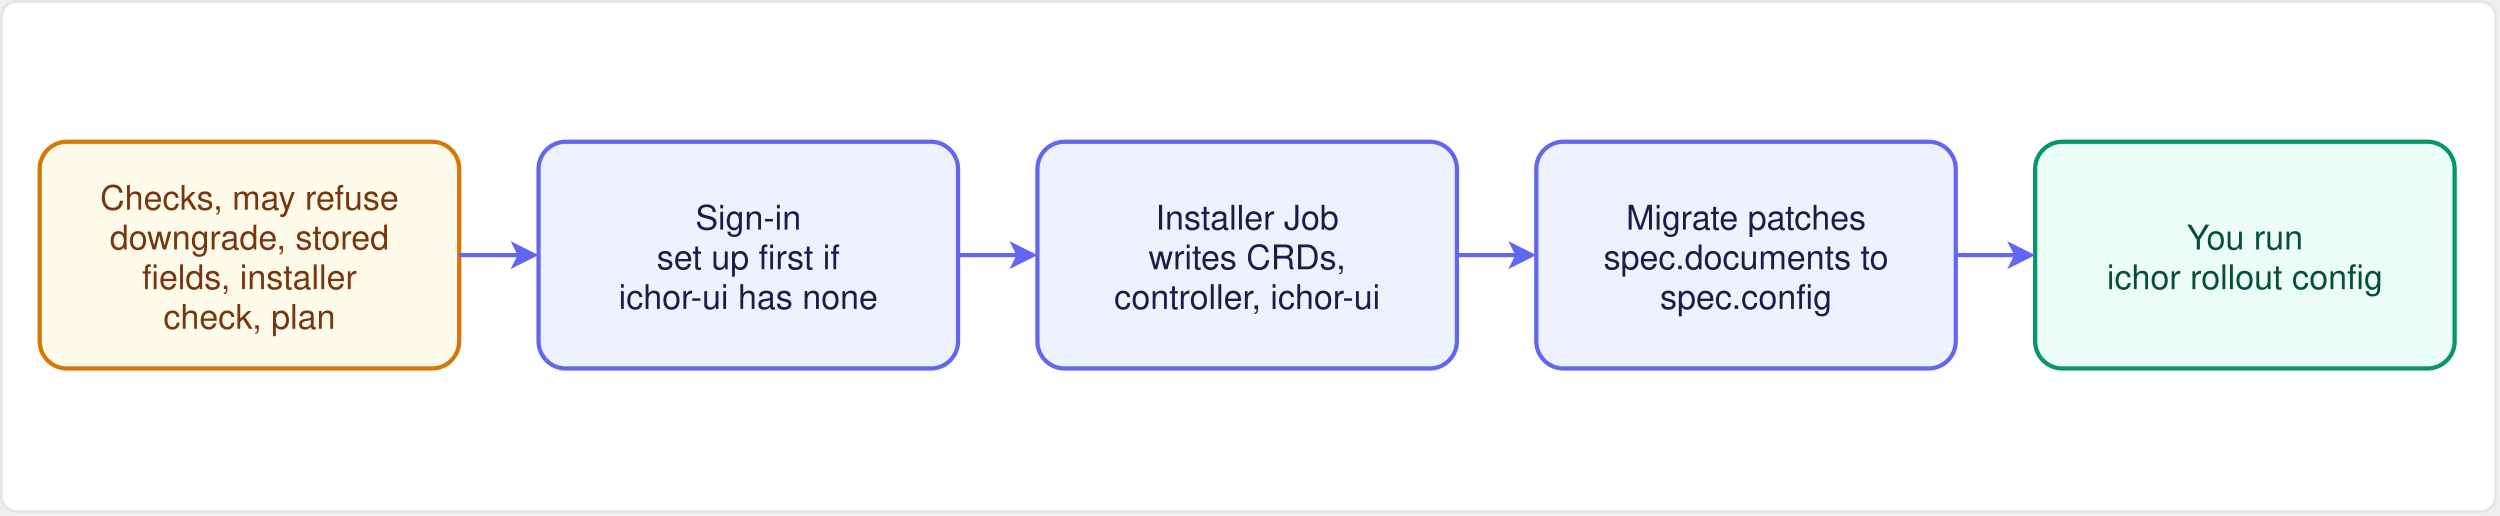
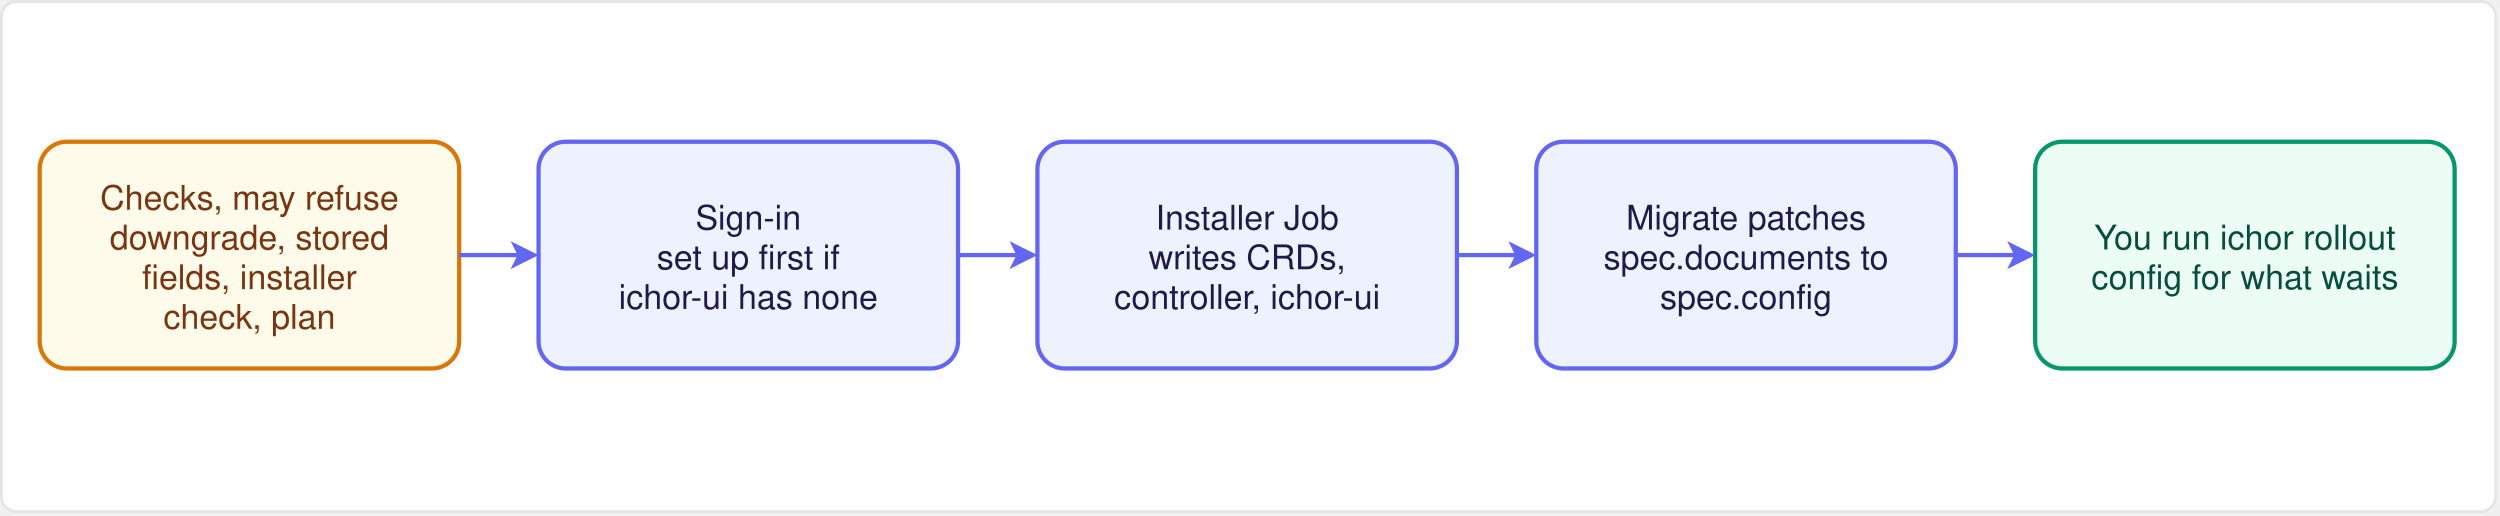
- <svg xmlns="http://www.w3.org/2000/svg" style="background: transparent; background-color: transparent; color-scheme: light;" version="1.1" width="882px" height="182px" viewBox="0 0 882 182" content="&lt;mxfile host=&quot;Electron&quot;&gt;&#10;  &lt;diagram id=&quot;d&quot; name=&quot;d&quot;&gt;&#10;    &lt;mxGraphModel grid=&quot;0&quot; gridSize=&quot;10&quot; guides=&quot;1&quot; tooltips=&quot;1&quot; connect=&quot;1&quot; arrows=&quot;1&quot; fold=&quot;0&quot; page=&quot;0&quot; pageScale=&quot;1&quot; pageWidth=&quot;900&quot; pageHeight=&quot;200&quot; math=&quot;0&quot; shadow=&quot;0&quot;&gt;&#10;      &lt;root&gt;&#10;        &lt;mxCell id=&quot;0&quot; style=&quot;html=0;&quot; /&gt;&#10;        &lt;mxCell id=&quot;1&quot; parent=&quot;0&quot; style=&quot;html=0;&quot; /&gt;&#10;        &lt;mxCell id=&quot;bg&quot; parent=&quot;1&quot; style=&quot;rounded=1;arcSize=3;fillColor=light-dark(#FFFFFF,#0A0A0A);strokeColor=light-dark(#E5E5E5,#262626);strokeWidth=1;html=0;&quot; value=&quot;&quot; vertex=&quot;1&quot;&gt;&#10;          &lt;mxGeometry height=&quot;180&quot; width=&quot;880&quot; x=&quot;10&quot; y=&quot;10&quot; as=&quot;geometry&quot; /&gt;&#10;        &lt;/mxCell&gt;&#10;        &lt;mxCell id=&quot;s1&quot; parent=&quot;1&quot; style=&quot;rounded=1;arcSize=12;fillColor=light-dark(#FFFBEB,#2B2008);strokeColor=light-dark(#D97706,#FBBF24);strokeWidth=1.5;fontColor=light-dark(#78350F,#FDE68A);fontFamily=Helvetica;fontSize=12;align=center;verticalAlign=middle;html=0;&quot; value=&quot;Checks, may refuse&amp;#xa;downgrade, stored&amp;#xa;fields, installer&amp;#xa;check, plan&quot; vertex=&quot;1&quot;&gt;&#10;          &lt;mxGeometry height=&quot;80&quot; width=&quot;148&quot; x=&quot;24&quot; y=&quot;60&quot; as=&quot;geometry&quot; /&gt;&#10;        &lt;/mxCell&gt;&#10;        &lt;mxCell id=&quot;s2&quot; parent=&quot;1&quot; style=&quot;rounded=1;arcSize=12;fillColor=light-dark(#EEF2FF,#232553);strokeColor=light-dark(#6366F1,#818CF8);strokeWidth=1.5;fontColor=light-dark(#1E1B4B,#E0E7FF);fontFamily=Helvetica;fontSize=12;align=center;verticalAlign=middle;html=0;&quot; value=&quot;Sign-in&amp;#xa;set up first if&amp;#xa;ichor-ui has none&quot; vertex=&quot;1&quot;&gt;&#10;          &lt;mxGeometry height=&quot;80&quot; width=&quot;148&quot; x=&quot;200&quot; y=&quot;60&quot; as=&quot;geometry&quot; /&gt;&#10;        &lt;/mxCell&gt;&#10;        &lt;mxCell id=&quot;s3&quot; parent=&quot;1&quot; style=&quot;rounded=1;arcSize=12;fillColor=light-dark(#EEF2FF,#232553);strokeColor=light-dark(#6366F1,#818CF8);strokeWidth=1.5;fontColor=light-dark(#1E1B4B,#E0E7FF);fontFamily=Helvetica;fontSize=12;align=center;verticalAlign=middle;html=0;&quot; value=&quot;Installer Job&amp;#xa;writes CRDs,&amp;#xa;controller, ichor-ui&quot; vertex=&quot;1&quot;&gt;&#10;          &lt;mxGeometry height=&quot;80&quot; width=&quot;148&quot; x=&quot;376&quot; y=&quot;60&quot; as=&quot;geometry&quot; /&gt;&#10;        &lt;/mxCell&gt;&#10;        &lt;mxCell id=&quot;s4&quot; parent=&quot;1&quot; style=&quot;rounded=1;arcSize=12;fillColor=light-dark(#EEF2FF,#232553);strokeColor=light-dark(#6366F1,#818CF8);strokeWidth=1.5;fontColor=light-dark(#1E1B4B,#E0E7FF);fontFamily=Helvetica;fontSize=12;align=center;verticalAlign=middle;html=0;&quot; value=&quot;Migrate patches&amp;#xa;spec.documents to&amp;#xa;spec.config&quot; vertex=&quot;1&quot;&gt;&#10;          &lt;mxGeometry height=&quot;80&quot; width=&quot;148&quot; x=&quot;552&quot; y=&quot;60&quot; as=&quot;geometry&quot; /&gt;&#10;        &lt;/mxCell&gt;&#10;        &lt;mxCell id=&quot;s5&quot; parent=&quot;1&quot; style=&quot;rounded=1;arcSize=12;fillColor=light-dark(#ECFDF5,#0B2A1F);strokeColor=light-dark(#059669,#34D399);strokeWidth=1.5;fontColor=light-dark(#064E3B,#A7F3D0);fontFamily=Helvetica;fontSize=12;align=center;verticalAlign=middle;html=0;&quot; value=&quot;You run&amp;#xa;ichor rollout config&quot; vertex=&quot;1&quot;&gt;&#10;          &lt;mxGeometry height=&quot;80&quot; width=&quot;148&quot; x=&quot;728&quot; y=&quot;60&quot; as=&quot;geometry&quot; /&gt;&#10;        &lt;/mxCell&gt;&#10;        &lt;mxCell id=&quot;e0&quot; edge=&quot;1&quot; parent=&quot;1&quot; source=&quot;s1&quot; style=&quot;edgeStyle=orthogonalEdgeStyle;rounded=1;orthogonalLoop=1;jettySize=auto;strokeColor=light-dark(#6366F1,#818CF8);strokeWidth=1.5;endArrow=classic;endFill=1;endSize=5;startArrow=none;startFill=1;startSize=5;exitX=1;exitY=0.5;exitDx=0;exitDy=0;entryX=0;entryY=0.5;entryDx=0;entryDy=0;html=0;&quot; target=&quot;s2&quot;&gt;&#10;          &lt;mxGeometry relative=&quot;1&quot; as=&quot;geometry&quot; /&gt;&#10;        &lt;/mxCell&gt;&#10;        &lt;mxCell id=&quot;e1&quot; edge=&quot;1&quot; parent=&quot;1&quot; source=&quot;s2&quot; style=&quot;edgeStyle=orthogonalEdgeStyle;rounded=1;orthogonalLoop=1;jettySize=auto;strokeColor=light-dark(#6366F1,#818CF8);strokeWidth=1.5;endArrow=classic;endFill=1;endSize=5;startArrow=none;startFill=1;startSize=5;exitX=1;exitY=0.5;exitDx=0;exitDy=0;entryX=0;entryY=0.5;entryDx=0;entryDy=0;html=0;&quot; target=&quot;s3&quot;&gt;&#10;          &lt;mxGeometry relative=&quot;1&quot; as=&quot;geometry&quot; /&gt;&#10;        &lt;/mxCell&gt;&#10;        &lt;mxCell id=&quot;e2&quot; edge=&quot;1&quot; parent=&quot;1&quot; source=&quot;s3&quot; style=&quot;edgeStyle=orthogonalEdgeStyle;rounded=1;orthogonalLoop=1;jettySize=auto;strokeColor=light-dark(#6366F1,#818CF8);strokeWidth=1.5;endArrow=classic;endFill=1;endSize=5;startArrow=none;startFill=1;startSize=5;exitX=1;exitY=0.5;exitDx=0;exitDy=0;entryX=0;entryY=0.5;entryDx=0;entryDy=0;html=0;&quot; target=&quot;s4&quot;&gt;&#10;          &lt;mxGeometry relative=&quot;1&quot; as=&quot;geometry&quot; /&gt;&#10;        &lt;/mxCell&gt;&#10;        &lt;mxCell id=&quot;e3&quot; edge=&quot;1&quot; parent=&quot;1&quot; source=&quot;s4&quot; style=&quot;edgeStyle=orthogonalEdgeStyle;rounded=1;orthogonalLoop=1;jettySize=auto;strokeColor=light-dark(#6366F1,#818CF8);strokeWidth=1.5;endArrow=classic;endFill=1;endSize=5;startArrow=none;startFill=1;startSize=5;exitX=1;exitY=0.5;exitDx=0;exitDy=0;entryX=0;entryY=0.5;entryDx=0;entryDy=0;html=0;&quot; target=&quot;s5&quot;&gt;&#10;          &lt;mxGeometry relative=&quot;1&quot; as=&quot;geometry&quot; /&gt;&#10;        &lt;/mxCell&gt;&#10;      &lt;/root&gt;&#10;    &lt;/mxGraphModel&gt;&#10;  &lt;/diagram&gt;&#10;&lt;/mxfile&gt;&#10;">
+ <svg xmlns="http://www.w3.org/2000/svg" style="background: transparent; background-color: transparent; color-scheme: light;" version="1.1" width="882px" height="182px" viewBox="0 0 882 182" content="&lt;mxfile host=&quot;Electron&quot;&gt;&#10;  &lt;diagram id=&quot;d&quot; name=&quot;d&quot;&gt;&#10;    &lt;mxGraphModel grid=&quot;0&quot; gridSize=&quot;10&quot; guides=&quot;1&quot; tooltips=&quot;1&quot; connect=&quot;1&quot; arrows=&quot;1&quot; fold=&quot;0&quot; page=&quot;0&quot; pageScale=&quot;1&quot; pageWidth=&quot;900&quot; pageHeight=&quot;200&quot; math=&quot;0&quot; shadow=&quot;0&quot;&gt;&#10;      &lt;root&gt;&#10;        &lt;mxCell id=&quot;0&quot; style=&quot;html=0;&quot; /&gt;&#10;        &lt;mxCell id=&quot;1&quot; parent=&quot;0&quot; style=&quot;html=0;&quot; /&gt;&#10;        &lt;mxCell id=&quot;bg&quot; parent=&quot;1&quot; style=&quot;rounded=1;arcSize=3;fillColor=light-dark(#FFFFFF,#0A0A0A);strokeColor=light-dark(#E5E5E5,#262626);strokeWidth=1;html=0;&quot; value=&quot;&quot; vertex=&quot;1&quot;&gt;&#10;          &lt;mxGeometry height=&quot;180&quot; width=&quot;880&quot; x=&quot;10&quot; y=&quot;10&quot; as=&quot;geometry&quot; /&gt;&#10;        &lt;/mxCell&gt;&#10;        &lt;mxCell id=&quot;s1&quot; parent=&quot;1&quot; style=&quot;rounded=1;arcSize=12;fillColor=light-dark(#FFFBEB,#2B2008);strokeColor=light-dark(#D97706,#FBBF24);strokeWidth=1.5;fontColor=light-dark(#78350F,#FDE68A);fontFamily=Helvetica;fontSize=12;align=center;verticalAlign=middle;html=0;&quot; value=&quot;Checks, may refuse&amp;#xa;downgrade, stored&amp;#xa;fields, installer&amp;#xa;check, plan&quot; vertex=&quot;1&quot;&gt;&#10;          &lt;mxGeometry height=&quot;80&quot; width=&quot;148&quot; x=&quot;24&quot; y=&quot;60&quot; as=&quot;geometry&quot; /&gt;&#10;        &lt;/mxCell&gt;&#10;        &lt;mxCell id=&quot;s2&quot; parent=&quot;1&quot; style=&quot;rounded=1;arcSize=12;fillColor=light-dark(#EEF2FF,#232553);strokeColor=light-dark(#6366F1,#818CF8);strokeWidth=1.5;fontColor=light-dark(#1E1B4B,#E0E7FF);fontFamily=Helvetica;fontSize=12;align=center;verticalAlign=middle;html=0;&quot; value=&quot;Sign-in&amp;#xa;set up first if&amp;#xa;ichor-ui has none&quot; vertex=&quot;1&quot;&gt;&#10;          &lt;mxGeometry height=&quot;80&quot; width=&quot;148&quot; x=&quot;200&quot; y=&quot;60&quot; as=&quot;geometry&quot; /&gt;&#10;        &lt;/mxCell&gt;&#10;        &lt;mxCell id=&quot;s3&quot; parent=&quot;1&quot; style=&quot;rounded=1;arcSize=12;fillColor=light-dark(#EEF2FF,#232553);strokeColor=light-dark(#6366F1,#818CF8);strokeWidth=1.5;fontColor=light-dark(#1E1B4B,#E0E7FF);fontFamily=Helvetica;fontSize=12;align=center;verticalAlign=middle;html=0;&quot; value=&quot;Installer Job&amp;#xa;writes CRDs,&amp;#xa;controller, ichor-ui&quot; vertex=&quot;1&quot;&gt;&#10;          &lt;mxGeometry height=&quot;80&quot; width=&quot;148&quot; x=&quot;376&quot; y=&quot;60&quot; as=&quot;geometry&quot; /&gt;&#10;        &lt;/mxCell&gt;&#10;        &lt;mxCell id=&quot;s4&quot; parent=&quot;1&quot; style=&quot;rounded=1;arcSize=12;fillColor=light-dark(#EEF2FF,#232553);strokeColor=light-dark(#6366F1,#818CF8);strokeWidth=1.5;fontColor=light-dark(#1E1B4B,#E0E7FF);fontFamily=Helvetica;fontSize=12;align=center;verticalAlign=middle;html=0;&quot; value=&quot;Migrate patches&amp;#xa;spec.documents to&amp;#xa;spec.config&quot; vertex=&quot;1&quot;&gt;&#10;          &lt;mxGeometry height=&quot;80&quot; width=&quot;148&quot; x=&quot;552&quot; y=&quot;60&quot; as=&quot;geometry&quot; /&gt;&#10;        &lt;/mxCell&gt;&#10;        &lt;mxCell id=&quot;s5&quot; parent=&quot;1&quot; style=&quot;rounded=1;arcSize=12;fillColor=light-dark(#ECFDF5,#0B2A1F);strokeColor=light-dark(#059669,#34D399);strokeWidth=1.5;fontColor=light-dark(#064E3B,#A7F3D0);fontFamily=Helvetica;fontSize=12;align=center;verticalAlign=middle;html=0;&quot; value=&quot;You run ichor rollout&amp;#xa;config for what waits&quot; vertex=&quot;1&quot;&gt;&#10;          &lt;mxGeometry height=&quot;80&quot; width=&quot;148&quot; x=&quot;728&quot; y=&quot;60&quot; as=&quot;geometry&quot; /&gt;&#10;        &lt;/mxCell&gt;&#10;        &lt;mxCell id=&quot;e0&quot; edge=&quot;1&quot; parent=&quot;1&quot; source=&quot;s1&quot; style=&quot;edgeStyle=orthogonalEdgeStyle;rounded=1;orthogonalLoop=1;jettySize=auto;strokeColor=light-dark(#6366F1,#818CF8);strokeWidth=1.5;endArrow=classic;endFill=1;endSize=5;startArrow=none;startFill=1;startSize=5;exitX=1;exitY=0.5;exitDx=0;exitDy=0;entryX=0;entryY=0.5;entryDx=0;entryDy=0;html=0;&quot; target=&quot;s2&quot;&gt;&#10;          &lt;mxGeometry relative=&quot;1&quot; as=&quot;geometry&quot; /&gt;&#10;        &lt;/mxCell&gt;&#10;        &lt;mxCell id=&quot;e1&quot; edge=&quot;1&quot; parent=&quot;1&quot; source=&quot;s2&quot; style=&quot;edgeStyle=orthogonalEdgeStyle;rounded=1;orthogonalLoop=1;jettySize=auto;strokeColor=light-dark(#6366F1,#818CF8);strokeWidth=1.5;endArrow=classic;endFill=1;endSize=5;startArrow=none;startFill=1;startSize=5;exitX=1;exitY=0.5;exitDx=0;exitDy=0;entryX=0;entryY=0.5;entryDx=0;entryDy=0;html=0;&quot; target=&quot;s3&quot;&gt;&#10;          &lt;mxGeometry relative=&quot;1&quot; as=&quot;geometry&quot; /&gt;&#10;        &lt;/mxCell&gt;&#10;        &lt;mxCell id=&quot;e2&quot; edge=&quot;1&quot; parent=&quot;1&quot; source=&quot;s3&quot; style=&quot;edgeStyle=orthogonalEdgeStyle;rounded=1;orthogonalLoop=1;jettySize=auto;strokeColor=light-dark(#6366F1,#818CF8);strokeWidth=1.5;endArrow=classic;endFill=1;endSize=5;startArrow=none;startFill=1;startSize=5;exitX=1;exitY=0.5;exitDx=0;exitDy=0;entryX=0;entryY=0.5;entryDx=0;entryDy=0;html=0;&quot; target=&quot;s4&quot;&gt;&#10;          &lt;mxGeometry relative=&quot;1&quot; as=&quot;geometry&quot; /&gt;&#10;        &lt;/mxCell&gt;&#10;        &lt;mxCell id=&quot;e3&quot; edge=&quot;1&quot; parent=&quot;1&quot; source=&quot;s4&quot; style=&quot;edgeStyle=orthogonalEdgeStyle;rounded=1;orthogonalLoop=1;jettySize=auto;strokeColor=light-dark(#6366F1,#818CF8);strokeWidth=1.5;endArrow=classic;endFill=1;endSize=5;startArrow=none;startFill=1;startSize=5;exitX=1;exitY=0.5;exitDx=0;exitDy=0;entryX=0;entryY=0.5;entryDx=0;entryDy=0;html=0;&quot; target=&quot;s5&quot;&gt;&#10;          &lt;mxGeometry relative=&quot;1&quot; as=&quot;geometry&quot; /&gt;&#10;        &lt;/mxCell&gt;&#10;      &lt;/root&gt;&#10;    &lt;/mxGraphModel&gt;&#10;  &lt;/diagram&gt;&#10;&lt;/mxfile&gt;&#10;">
  <defs />
  <g>
    <g data-cell-id="0">
      <g data-cell-id="1">
        <g data-cell-id="bg">
          <g transform="translate(0.5,0.5)">
            <rect x="0" y="0" width="880" height="180" rx="5.4" ry="5.4" fill="#ffffff" stroke="#e5e5e5" pointer-events="all" style="fill: rgb(255, 255, 255); stroke: rgb(229, 229, 229);" />
          </g>
        </g>
        <g data-cell-id="s1">
          <g>
            <rect x="14" y="50" width="148" height="80" rx="9.6" ry="9.6" fill="#fffbeb" stroke="#d97706" stroke-width="1.5" pointer-events="all" style="fill: rgb(255, 251, 235); stroke: rgb(217, 119, 6);" />
          </g>
          <g>
            <g fill="#78350F" font-family="Helvetica" text-anchor="middle" font-size="12px" style="fill: rgb(120, 53, 15);">
              <text x="88" y="74">Checks, may refuse</text>
              <text x="88" y="88">downgrade, stored</text>
              <text x="88" y="102">fields, installer</text>
              <text x="88" y="116">check, plan</text>
            </g>
          </g>
        </g>
        <g data-cell-id="s2">
          <g>
            <rect x="190" y="50" width="148" height="80" rx="9.6" ry="9.6" fill="#eef2ff" stroke="#6366f1" stroke-width="1.5" pointer-events="all" style="fill: rgb(238, 242, 255); stroke: rgb(99, 102, 241);" />
          </g>
          <g>
            <g fill="#1E1B4B" font-family="Helvetica" text-anchor="middle" font-size="12px" style="fill: rgb(30, 27, 75);">
              <text x="264" y="81">Sign-in</text>
              <text x="264" y="95">set up first if</text>
              <text x="264" y="109">ichor-ui has none</text>
            </g>
          </g>
        </g>
        <g data-cell-id="s3">
          <g>
            <rect x="366" y="50" width="148" height="80" rx="9.6" ry="9.6" fill="#eef2ff" stroke="#6366f1" stroke-width="1.5" pointer-events="all" style="fill: rgb(238, 242, 255); stroke: rgb(99, 102, 241);" />
          </g>
          <g>
            <g fill="#1E1B4B" font-family="Helvetica" text-anchor="middle" font-size="12px" style="fill: rgb(30, 27, 75);">
              <text x="440" y="81">Installer Job</text>
              <text x="440" y="95">writes CRDs,</text>
              <text x="440" y="109">controller, ichor-ui</text>
            </g>
          </g>
        </g>
        <g data-cell-id="s4">
          <g>
            <rect x="542" y="50" width="148" height="80" rx="9.6" ry="9.6" fill="#eef2ff" stroke="#6366f1" stroke-width="1.5" pointer-events="all" style="fill: rgb(238, 242, 255); stroke: rgb(99, 102, 241);" />
          </g>
          <g>
            <g fill="#1E1B4B" font-family="Helvetica" text-anchor="middle" font-size="12px" style="fill: rgb(30, 27, 75);">
              <text x="616" y="81">Migrate patches</text>
              <text x="616" y="95">spec.documents to</text>
              <text x="616" y="109">spec.config</text>
            </g>
          </g>
        </g>
        <g data-cell-id="s5">
          <g>
            <rect x="718" y="50" width="148" height="80" rx="9.6" ry="9.6" fill="#ecfdf5" stroke="#059669" stroke-width="1.5" pointer-events="all" style="fill: rgb(236, 253, 245); stroke: rgb(5, 150, 105);" />
          </g>
          <g>
            <g fill="#064E3B" font-family="Helvetica" text-anchor="middle" font-size="12px" style="fill: rgb(6, 78, 59);">
-               <text x="792" y="88">You run</text>
-               <text x="792" y="102">ichor rollout config</text>
+               <text x="792" y="88">You run ichor rollout</text>
+               <text x="792" y="102">config for what waits</text>
            </g>
          </g>
        </g>
        <g data-cell-id="e0">
          <g>
            <path d="M 162 90 L 183.45 90" fill="none" stroke="#6366f1" stroke-width="1.5" stroke-miterlimit="10" pointer-events="stroke" style="stroke: rgb(99, 102, 241);" />
            <path d="M 188.32 90 L 181.82 93.25 L 183.45 90 L 181.82 86.75 Z" fill="#6366f1" stroke="#6366f1" stroke-width="1.5" stroke-miterlimit="10" pointer-events="all" style="fill: rgb(99, 102, 241); stroke: rgb(99, 102, 241);" />
          </g>
        </g>
        <g data-cell-id="e1">
          <g>
            <path d="M 338 90 L 359.45 90" fill="none" stroke="#6366f1" stroke-width="1.5" stroke-miterlimit="10" pointer-events="stroke" style="stroke: rgb(99, 102, 241);" />
            <path d="M 364.32 90 L 357.82 93.25 L 359.45 90 L 357.82 86.75 Z" fill="#6366f1" stroke="#6366f1" stroke-width="1.5" stroke-miterlimit="10" pointer-events="all" style="fill: rgb(99, 102, 241); stroke: rgb(99, 102, 241);" />
          </g>
        </g>
        <g data-cell-id="e2">
          <g>
            <path d="M 514 90 L 535.45 90" fill="none" stroke="#6366f1" stroke-width="1.5" stroke-miterlimit="10" pointer-events="stroke" style="stroke: rgb(99, 102, 241);" />
            <path d="M 540.32 90 L 533.82 93.25 L 535.45 90 L 533.82 86.75 Z" fill="#6366f1" stroke="#6366f1" stroke-width="1.5" stroke-miterlimit="10" pointer-events="all" style="fill: rgb(99, 102, 241); stroke: rgb(99, 102, 241);" />
          </g>
        </g>
        <g data-cell-id="e3">
          <g>
            <path d="M 690 90 L 711.45 90" fill="none" stroke="#6366f1" stroke-width="1.5" stroke-miterlimit="10" pointer-events="stroke" style="stroke: rgb(99, 102, 241);" />
            <path d="M 716.32 90 L 709.82 93.25 L 711.45 90 L 709.82 86.75 Z" fill="#6366f1" stroke="#6366f1" stroke-width="1.5" stroke-miterlimit="10" pointer-events="all" style="fill: rgb(99, 102, 241); stroke: rgb(99, 102, 241);" />
          </g>
        </g>
      </g>
    </g>
  </g>
</svg>
